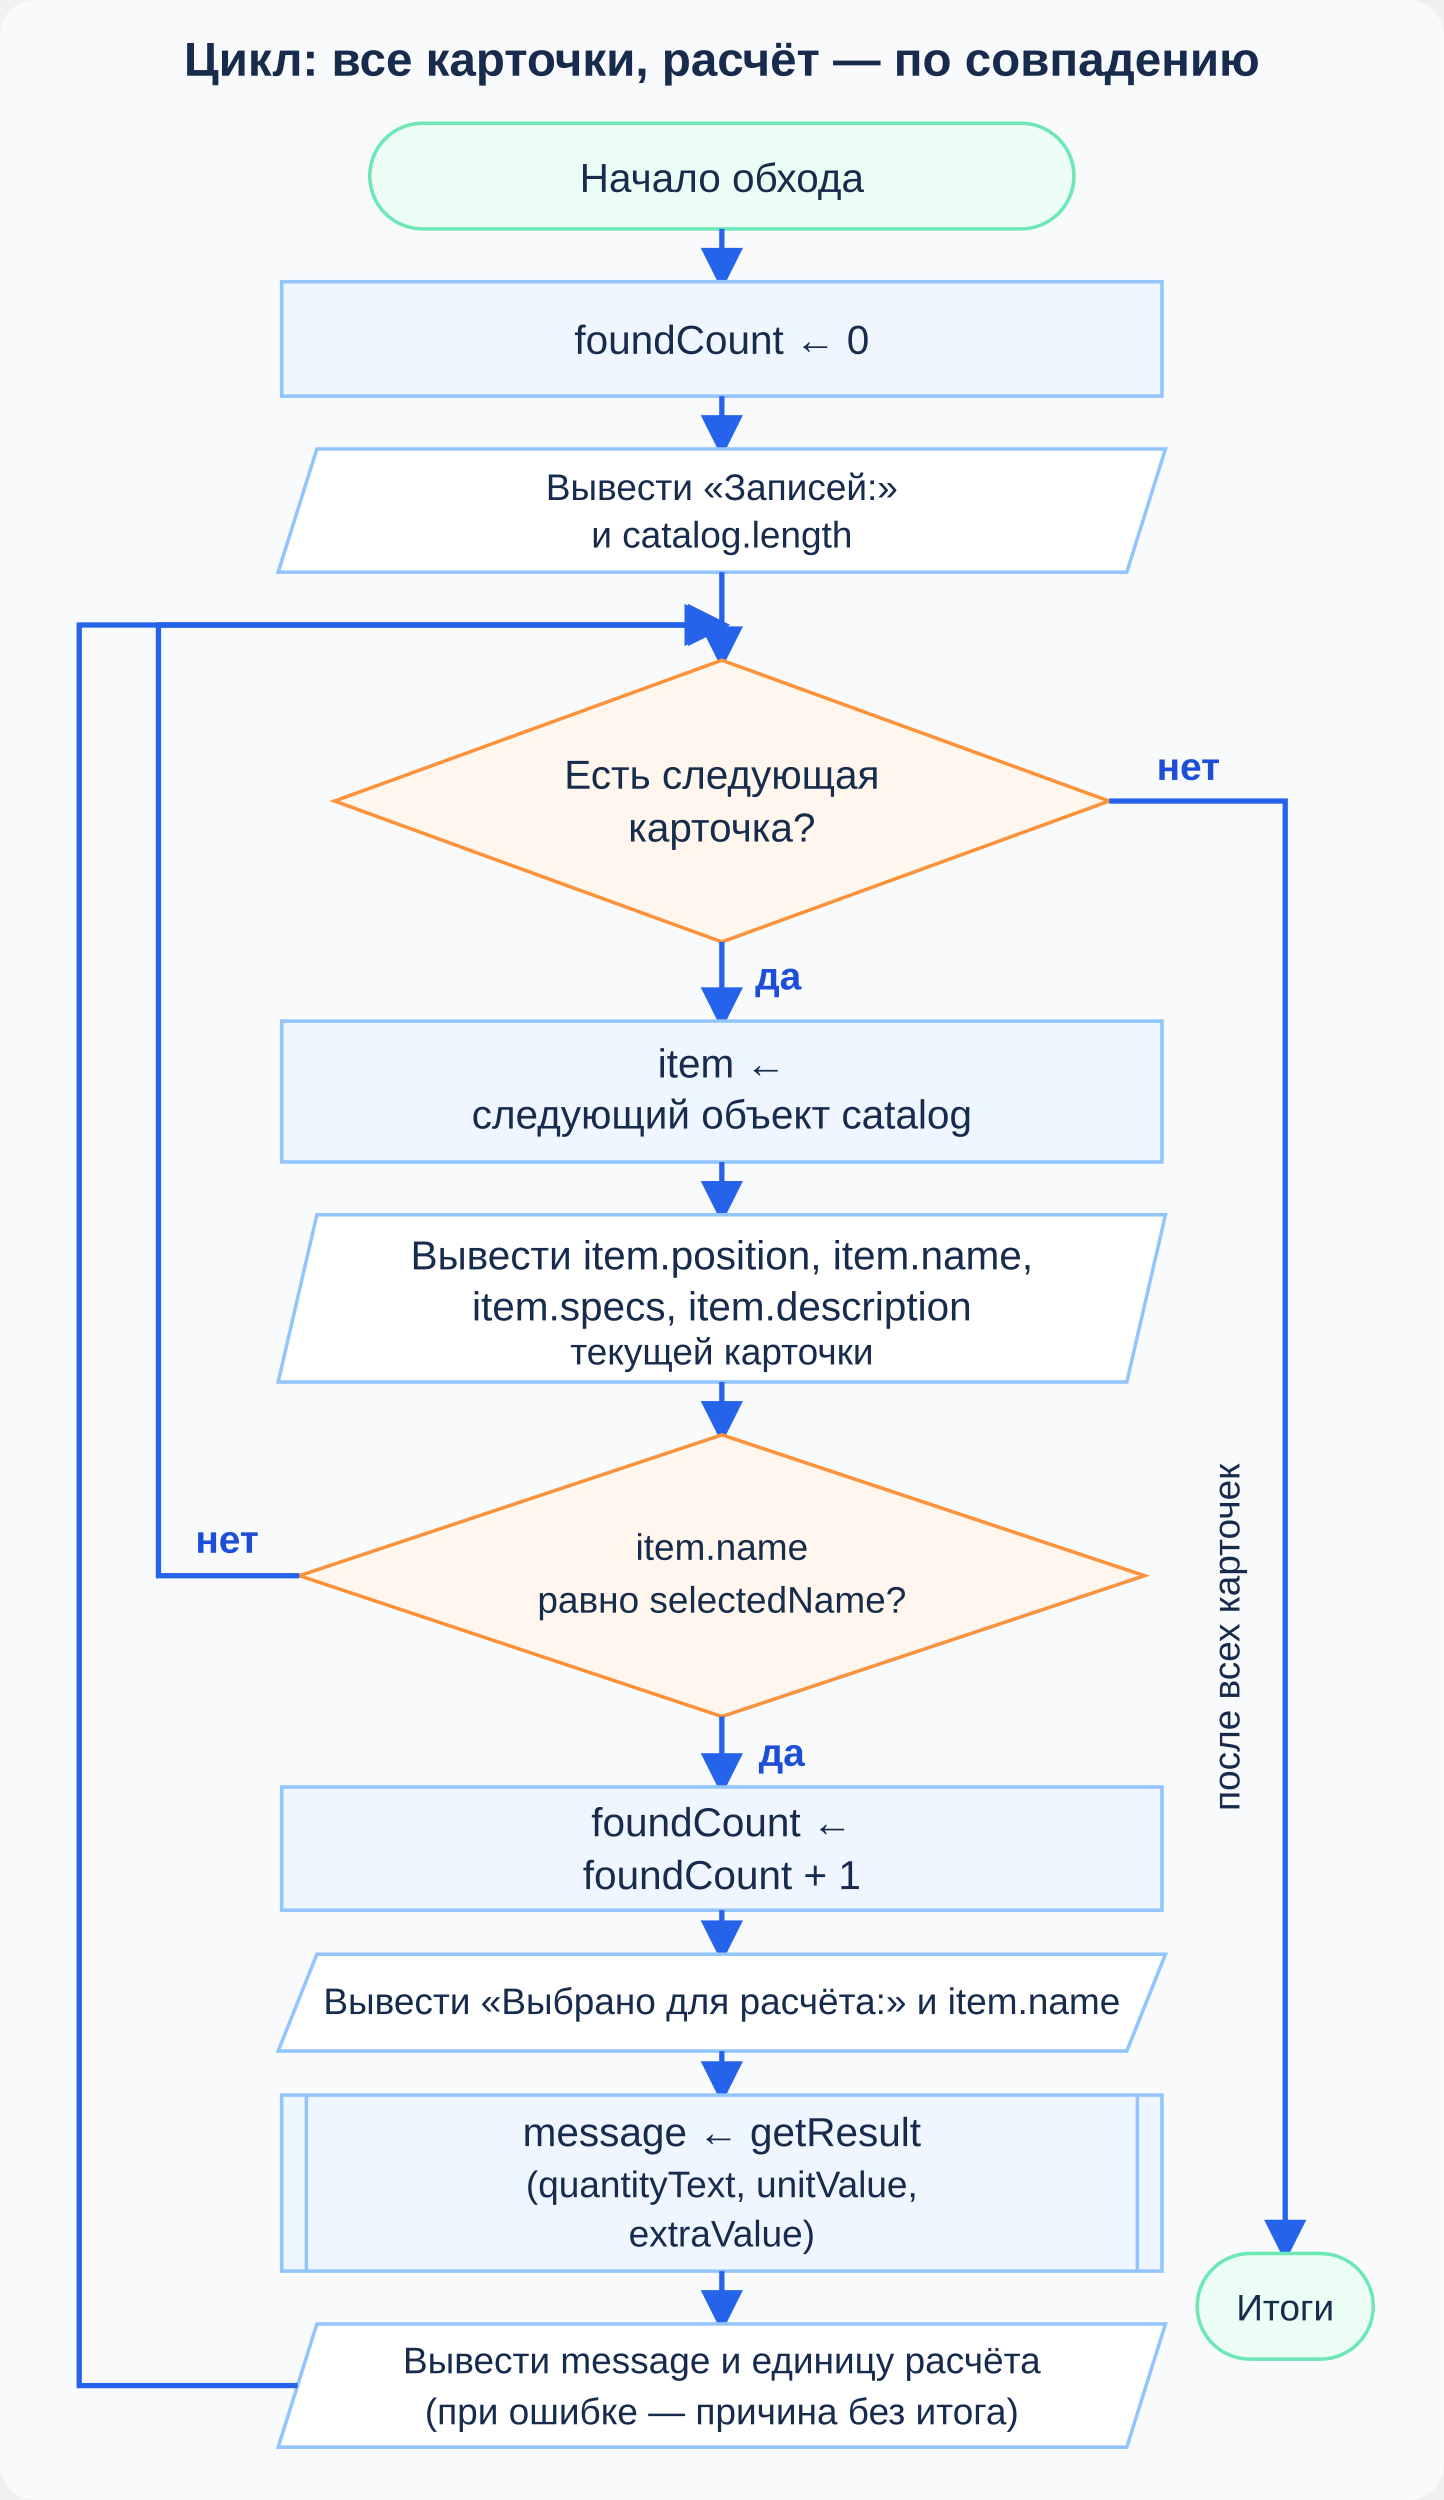
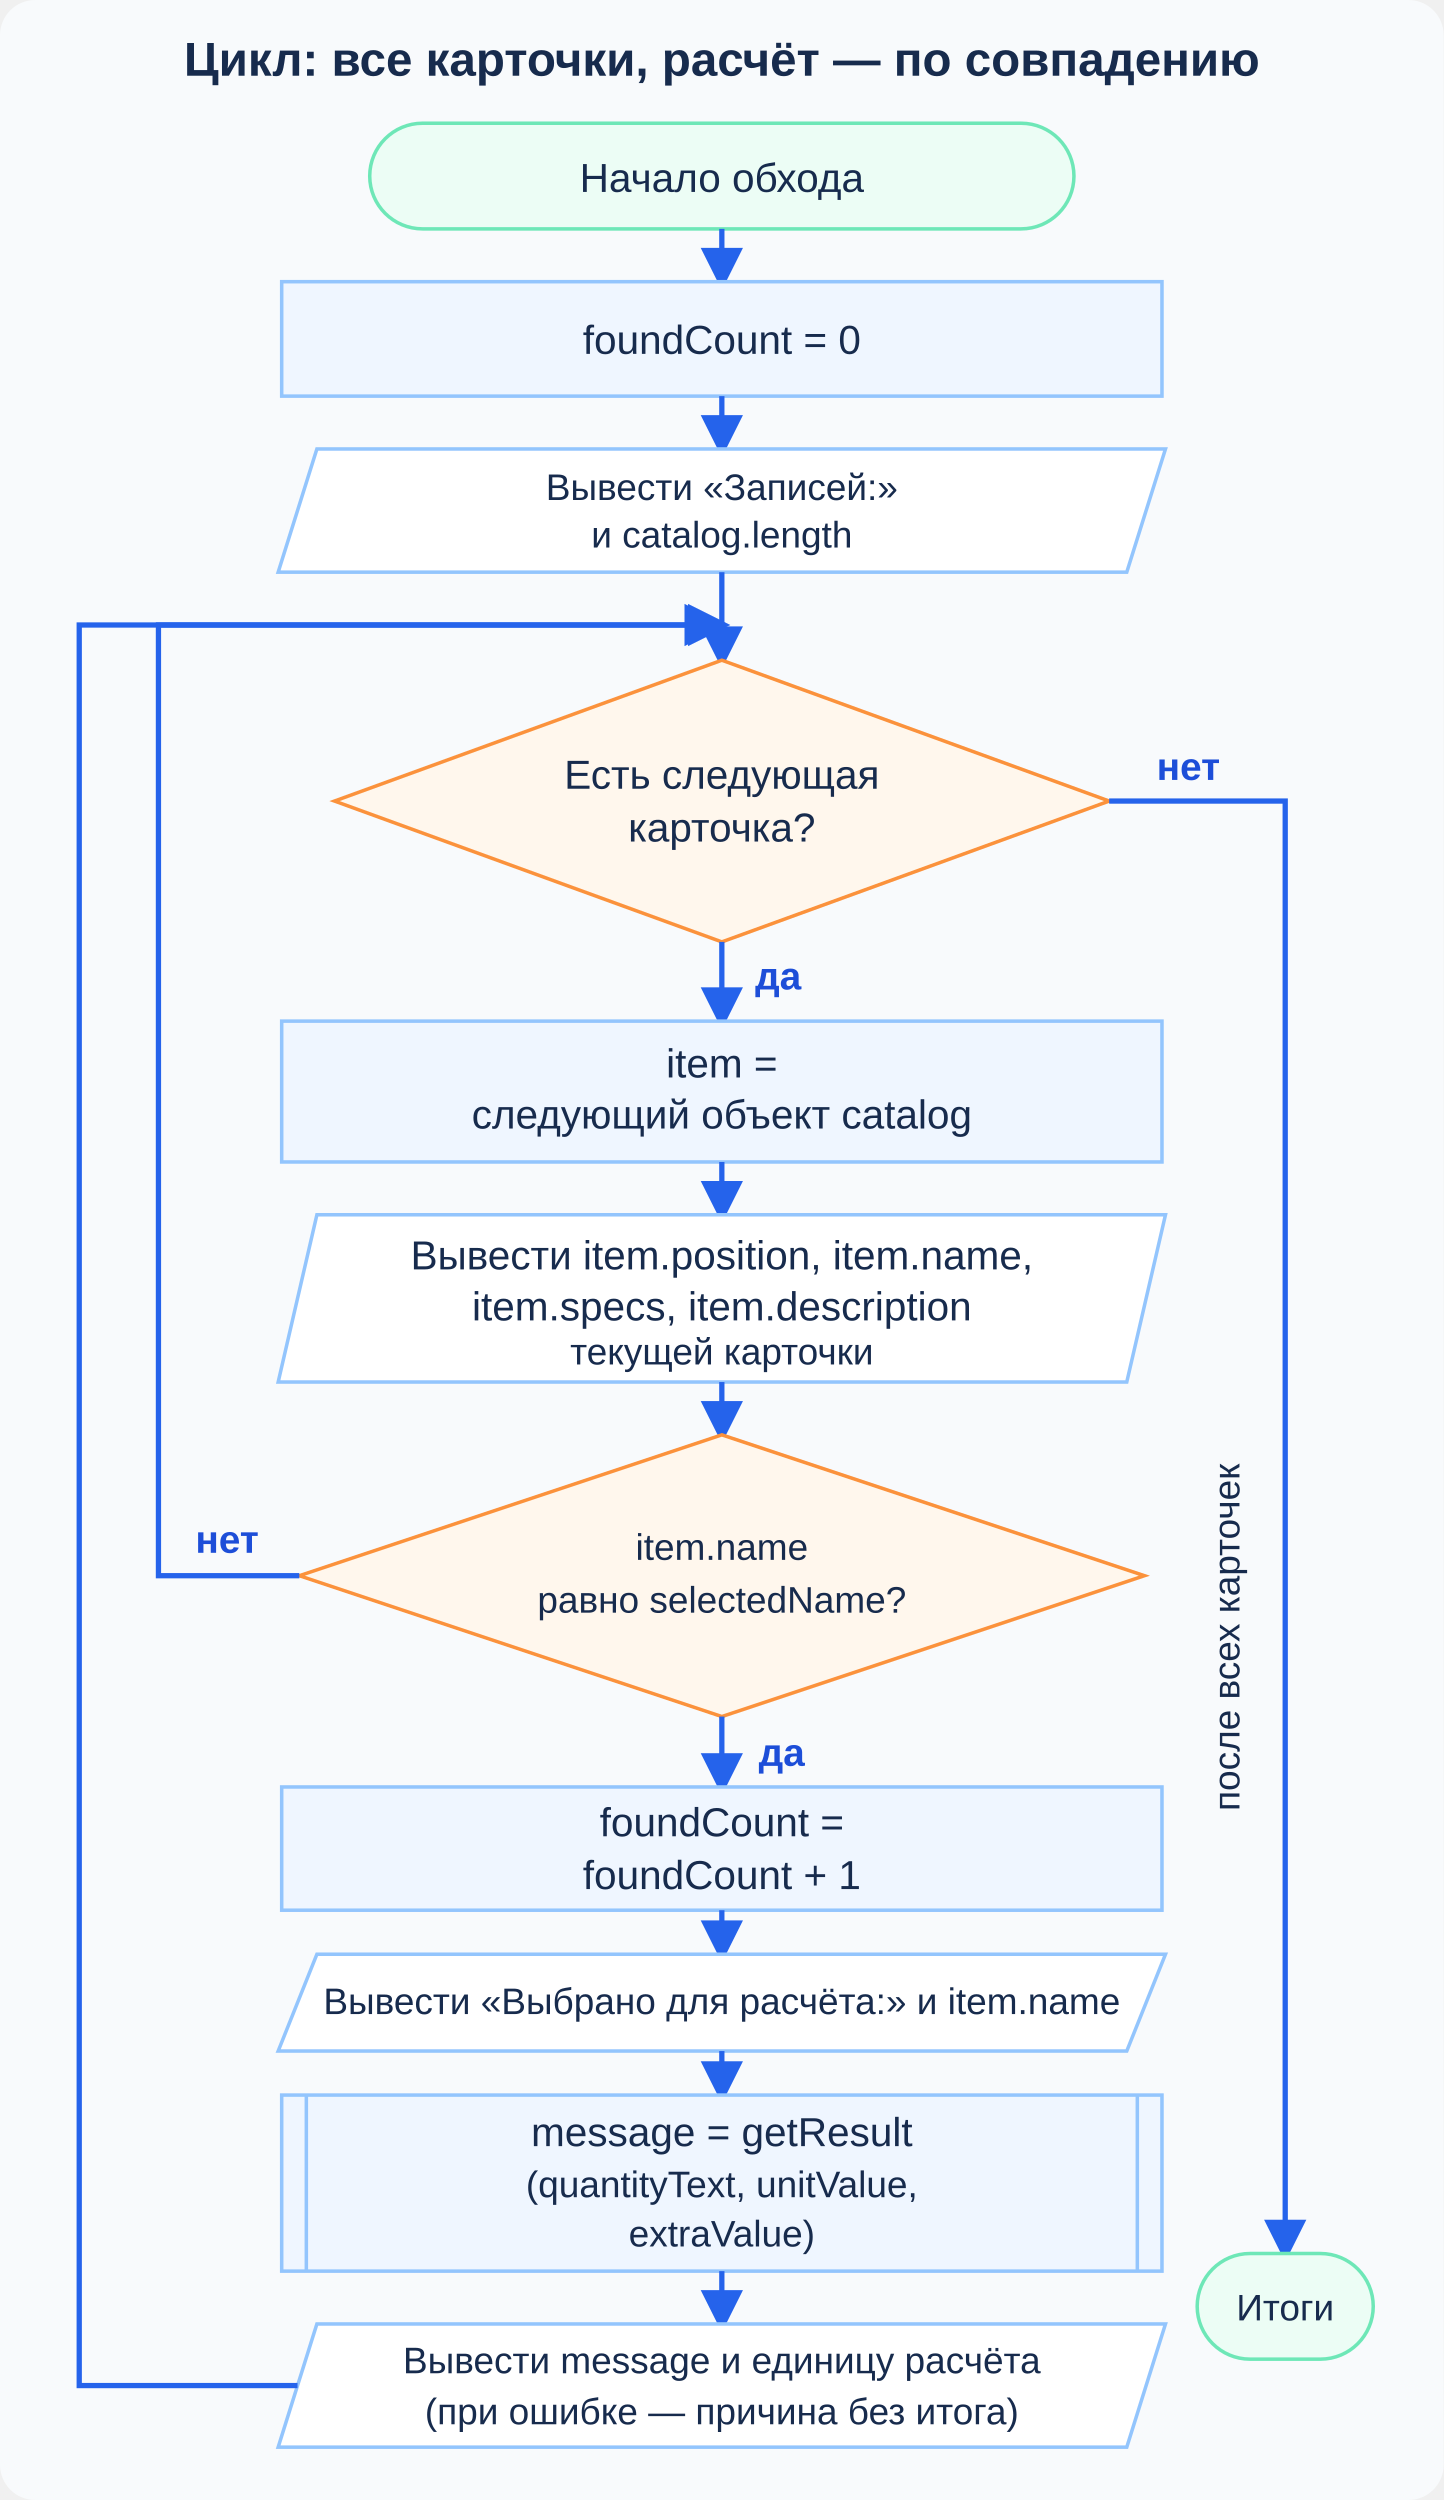
<svg xmlns="http://www.w3.org/2000/svg" width="820" height="1420" viewBox="0 0 820 1420" role="img" aria-labelledby="title desc">
  <defs>
    <marker id="arrow" viewBox="0 0 10 10" refX="8" refY="5" markerWidth="8" markerHeight="8" orient="auto">
      <path d="M0 0 10 5 0 10Z" fill="#2563eb" />
    </marker>
    <style>text{font-family:Arial,'DejaVu Sans',sans-serif;font-size:23px;fill:#172b4d;text-anchor:middle}.h{font-size:27px;font-weight:700}.s{font-size:21px}.label{font-size:22px;font-weight:700;fill:#1d4ed8}.a{fill:none;stroke:#2563eb;stroke-width:3;marker-end:url(#arrow)}.p{fill:#eff6ff;stroke:#93c5fd;stroke-width:2}.d{fill:#fff7ed;stroke:#fb923c;stroke-width:2}.io{fill:#fff;stroke:#93c5fd;stroke-width:2}</style>
  </defs>
  <rect width="820" height="1420" rx="20" fill="#f8fafc" />
  <text x="410" y="43" class="h">Цикл: все карточки, расчёт — по совпадению</text>
  <rect x="210" y="70" width="400" height="60" rx="30" fill="#ecfdf5" stroke="#6ee7b7" stroke-width="2" />
  <text x="410" y="109">Начало обхода</text>
  <path d="M410 130V160" class="a" />
  <rect x="160" y="160" width="500" height="65" class="p" />
-   <text x="410" y="201">foundCount ← 0</text>
+   <text x="410" y="201">foundCount = 0</text>
  <path d="M410 225V255" class="a" />
  <path d="M180 255H662L640 325H158Z" class="io" />
  <text x="410" y="284" class="s">Вывести «Записей:»</text>
  <text x="410" y="311" class="s">и catalog.length</text>
  <path d="M410 325V375" class="a" />
  <path d="M410 375 630 455 410 535 190 455Z" class="d" />
  <text x="410" y="448">Есть следующая</text>
  <text x="410" y="478">карточка?</text>
  <path d="M410 535V580" class="a" />
  <text x="442" y="562" class="label">да</text>
  <path d="M630 455H730V1280" class="a" />
  <text x="675" y="443" class="label">нет</text>
  <rect x="160" y="580" width="500" height="80" class="p" />
-   <text x="410" y="612">item ←</text>
+   <text x="410" y="612">item =</text>
  <text x="410" y="641">следующий объект catalog</text>
  <path d="M410 660V690" class="a" />
  <path d="M180 690H662L640 785H158Z" class="io" />
  <text x="410" y="721">Вывести item.position, item.name,</text>
  <text x="410" y="750">item.specs, item.description</text>
  <text x="410" y="775" class="s">текущей карточки</text>
  <path d="M410 785V815" class="a" />
  <path d="M410 815 650 895 410 975 170 895Z" class="d" />
  <text x="410" y="886" class="s">item.name</text>
  <text x="410" y="916" class="s">равно selectedName?</text>
  <path d="M410 975V1015" class="a" />
  <text x="444" y="1003" class="label">да</text>
  <path d="M170 895H90V355H410" class="a" />
  <text x="129" y="882" class="label">нет</text>
  <rect x="160" y="1015" width="500" height="70" class="p" />
-   <text x="410" y="1043">foundCount ←</text>
+   <text x="410" y="1043">foundCount =</text>
  <text x="410" y="1073">foundCount + 1</text>
  <path d="M410 1085V1110" class="a" />
  <path d="M180 1110H662L640 1165H158Z" class="io" />
  <text x="410" y="1144" class="s">Вывести «Выбрано для расчёта:» и item.name</text>
  <path d="M410 1165V1190" class="a" />
  <rect x="160" y="1190" width="500" height="100" class="p" />
  <path d="M174 1190V1290M646 1190V1290" stroke="#93c5fd" stroke-width="2" />
-   <text x="410" y="1219">message ← getResult</text>
+   <text x="410" y="1219">message = getResult</text>
  <text x="410" y="1248" class="s">(quantityText, unitValue,</text>
  <text x="410" y="1276" class="s">extraValue)</text>
  <path d="M410 1290V1320" class="a" />
  <path d="M180 1320H662L640 1390H158Z" class="io" />
  <text x="410" y="1348" class="s">Вывести message и единицу расчёта</text>
  <text x="410" y="1377" class="s">(при ошибке — причина без итога)</text>
  <path d="M169 1355H45V355H408" class="a" />
  <rect x="674" y="810" width="44" height="240" rx="8" fill="#f8fafc" />
  <text transform="translate(704 930) rotate(-90)" class="s">после всех карточек</text>
  <rect x="680" y="1280" width="100" height="60" rx="30" fill="#ecfdf5" stroke="#6ee7b7" stroke-width="2" />
  <text x="730" y="1318" class="s">Итоги</text>
</svg>
